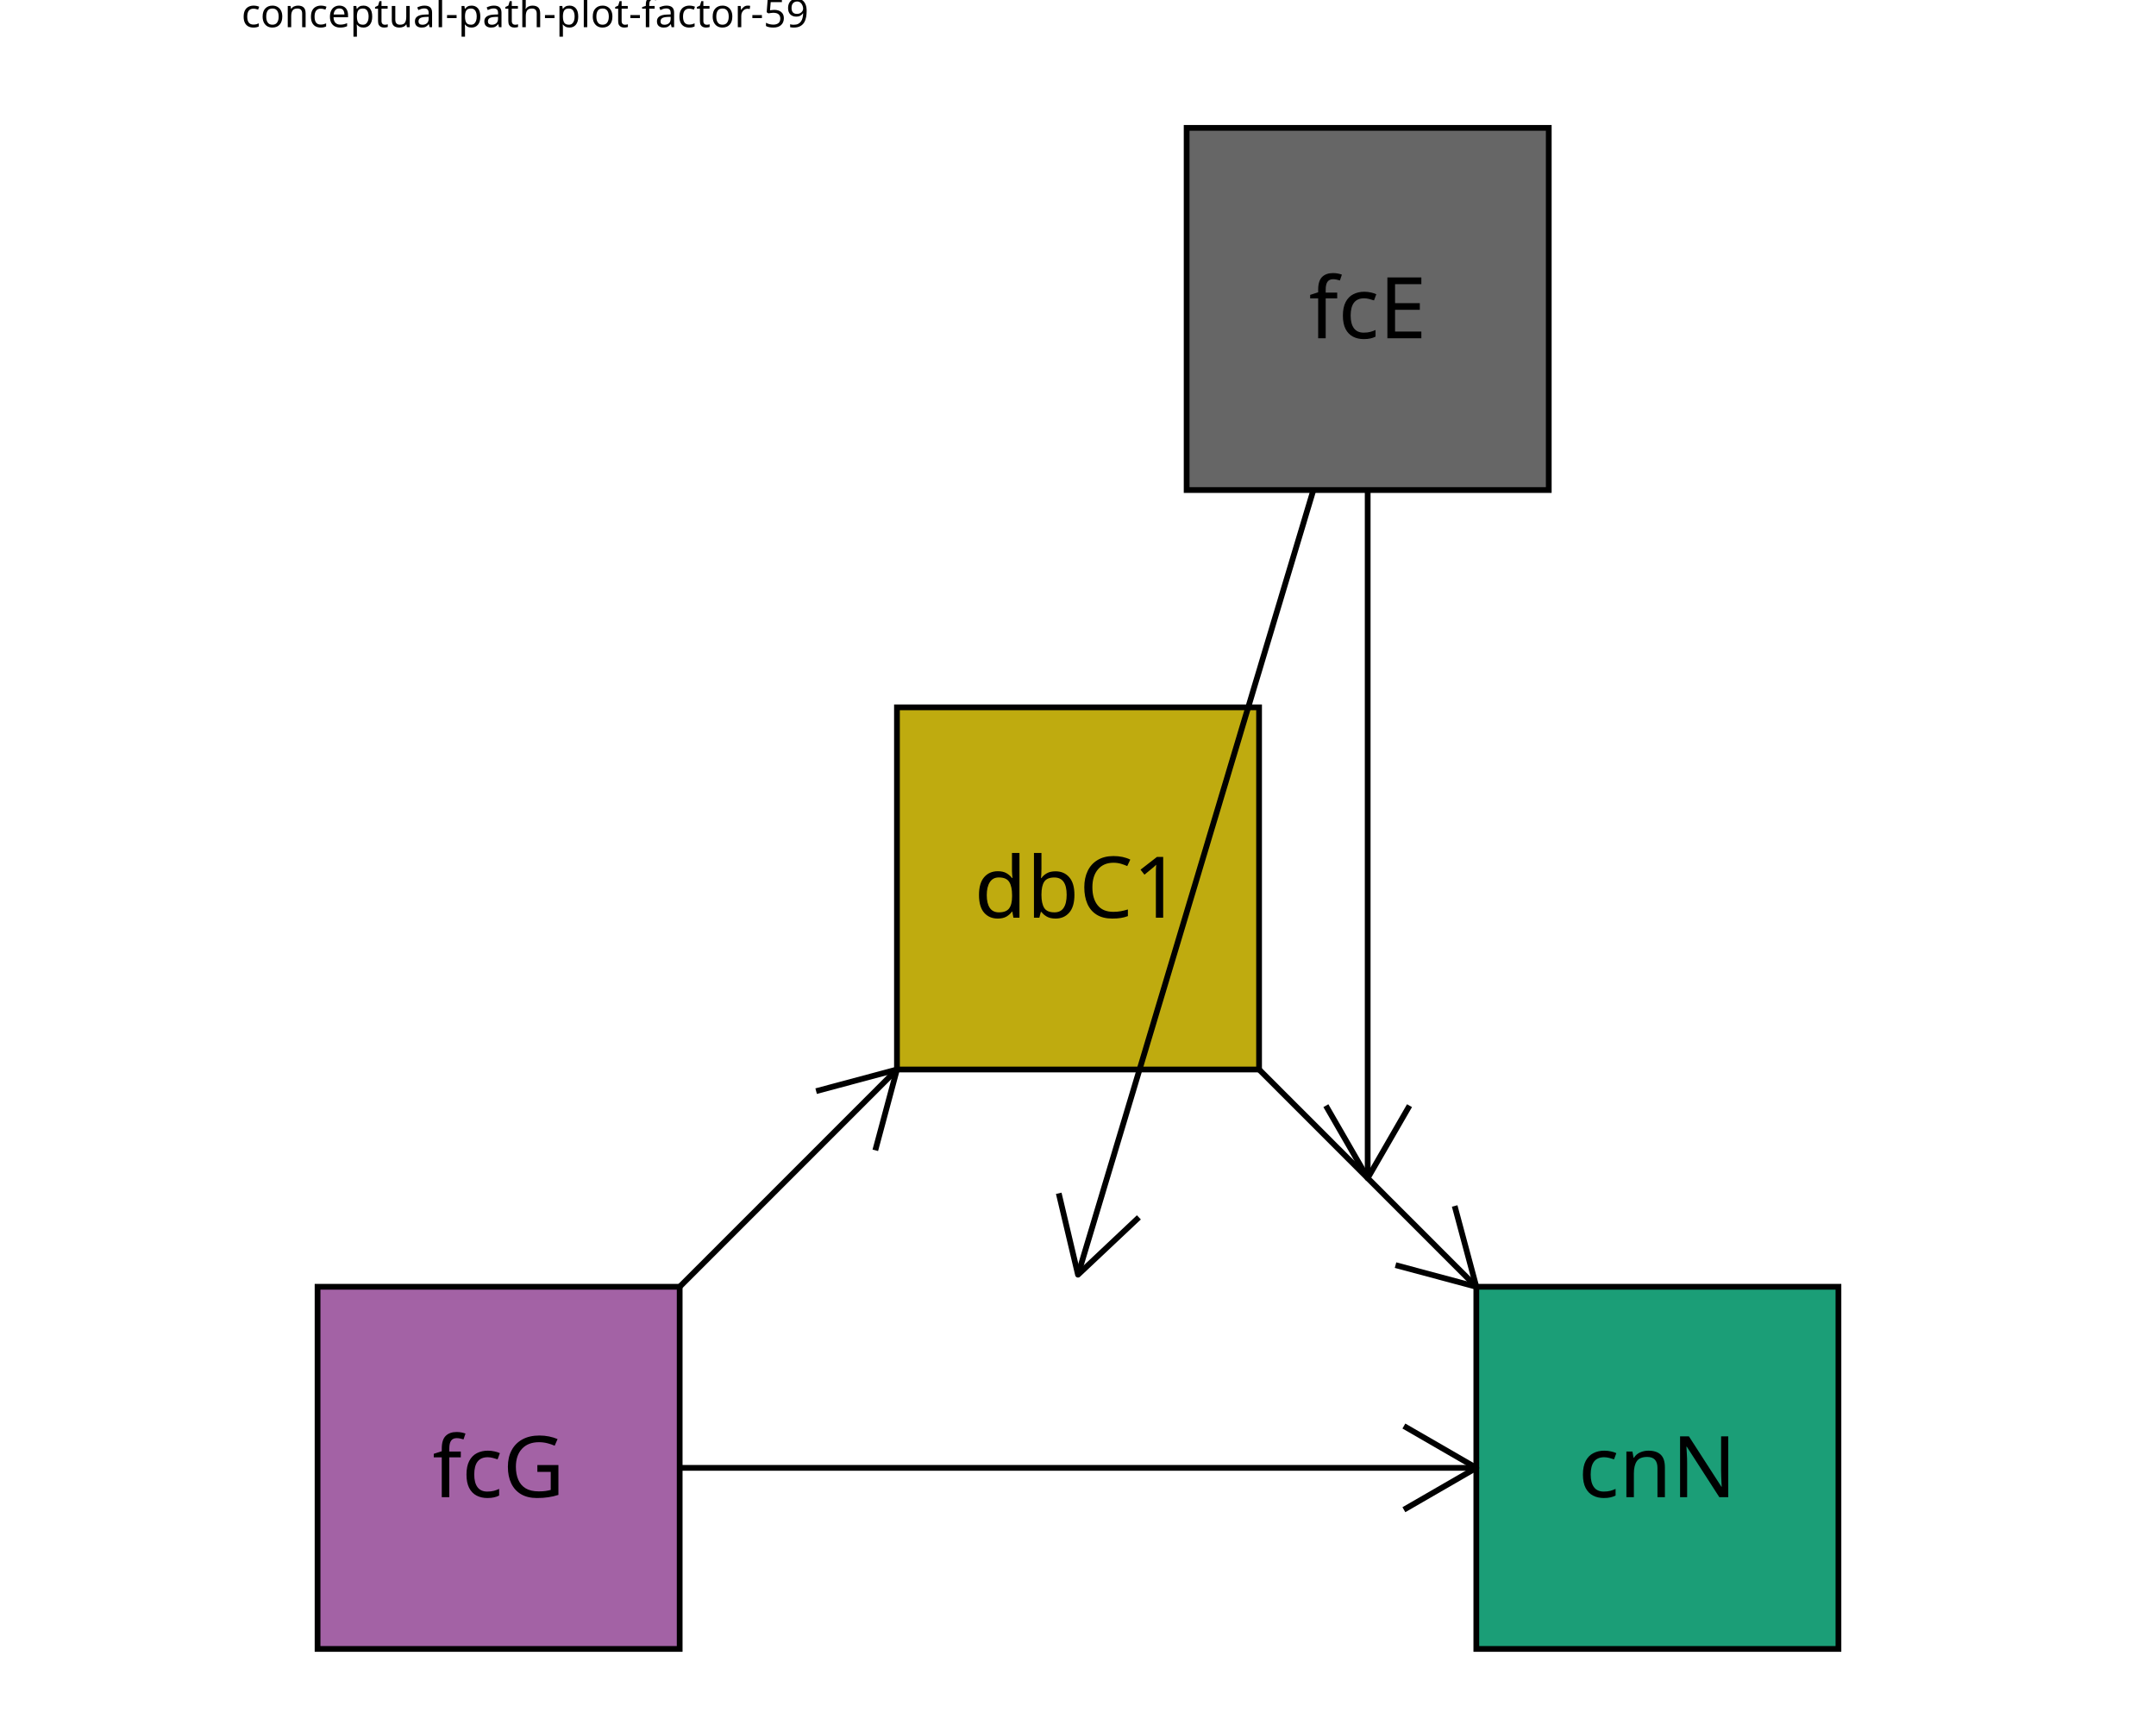
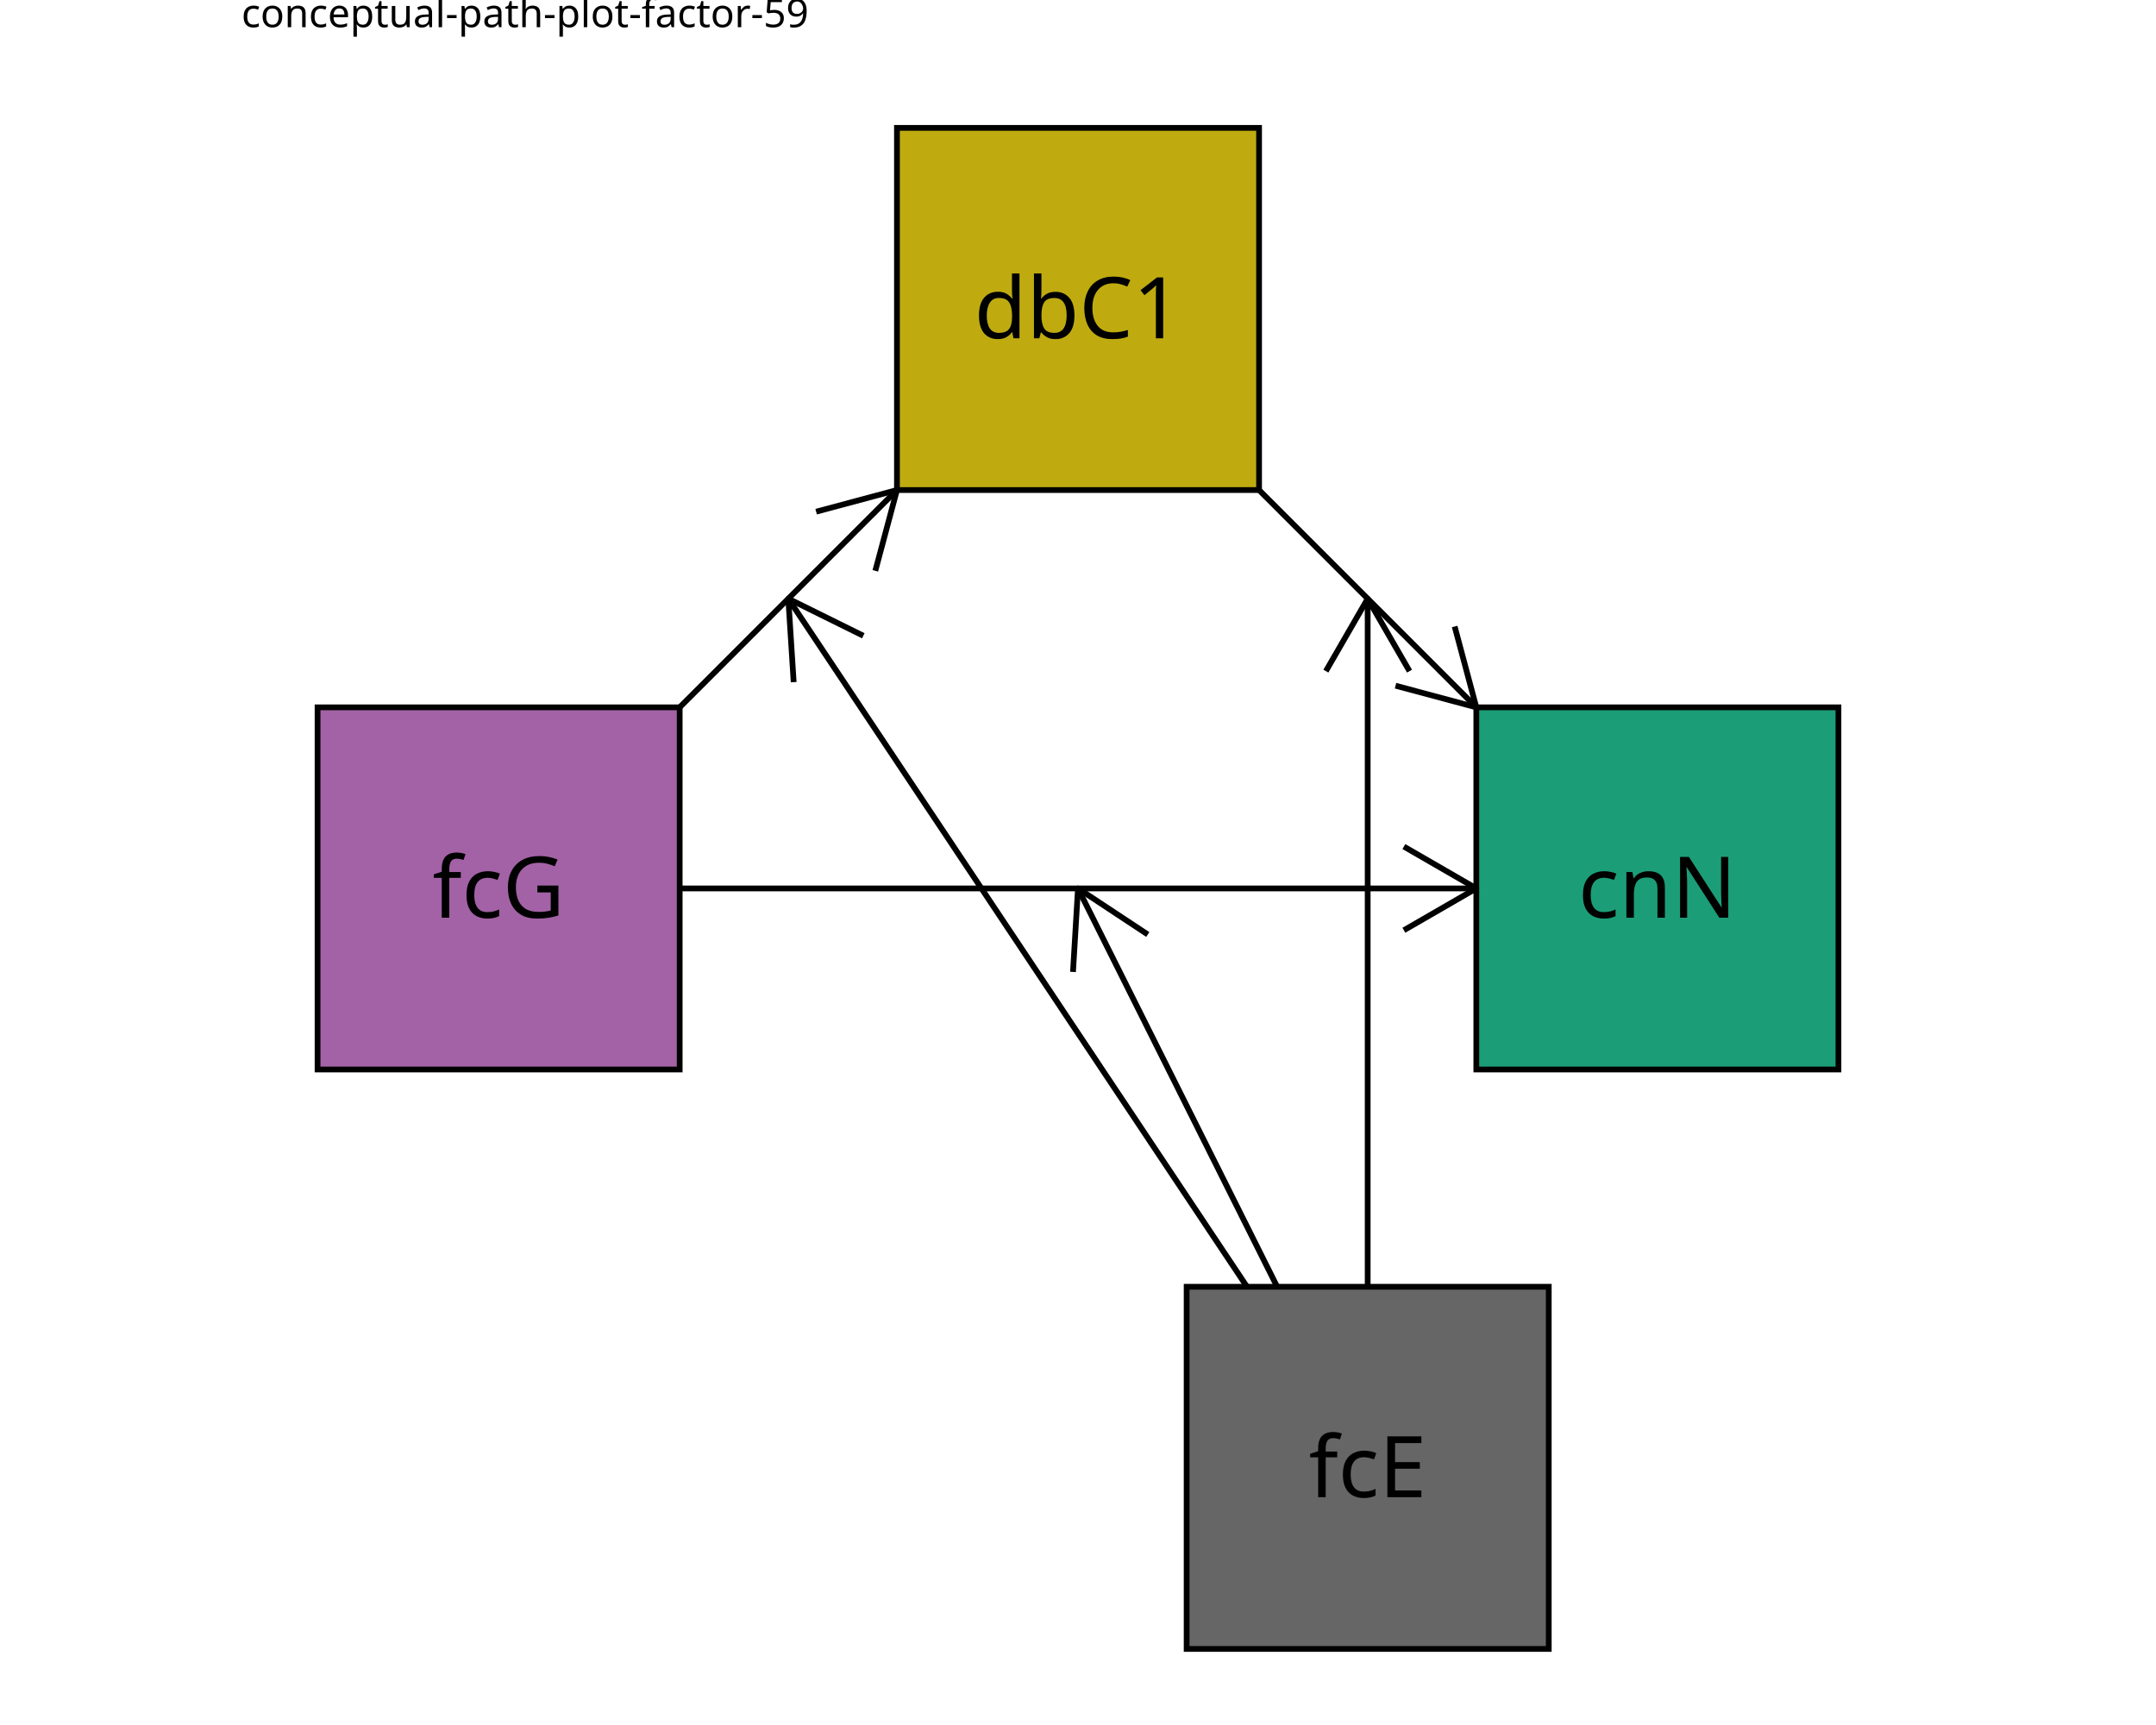
<svg xmlns="http://www.w3.org/2000/svg" class="svglite" data-engine-version="2.0" width="720.00pt" height="576.00pt" viewBox="0 0 720.00 576.00">
  <defs>
    <style type="text/css">
    .svglite line, .svglite polyline, .svglite polygon, .svglite path, .svglite rect, .svglite circle {
      fill: none;
      stroke: #000000;
      stroke-linecap: round;
      stroke-linejoin: round;
      stroke-miterlimit: 10.00;
    }
  </style>
  </defs>
  <rect width="100%" height="100%" style="stroke: none; fill: #FFFFFF;" />
  <defs>
    <clipPath id="cpMC4wMHw3MjAuMDB8MC4wMHw1NzYuMDA=">
      <rect x="0.00" y="0.00" width="720.00" height="576.00" />
    </clipPath>
  </defs>
  <g clip-path="url(#cpMC4wMHw3MjAuMDB8MC4wMHw1NzYuMDA=)">
</g>
  <defs>
    <clipPath id="cpODAuNjV8NjM5LjM1fDAuMDB8NTc2LjAw">
      <rect x="80.65" y="0.00" width="558.70" height="576.00" />
    </clipPath>
  </defs>
  <g clip-path="url(#cpODAuNjV8NjM5LjM1fDAuMDB8NTc2LjAw)">
    <rect x="80.65" y="0.00" width="558.70" height="576.00" style="stroke-width: 10.67; stroke: none;" />
  </g>
  <g clip-path="url(#cpMC4wMHw3MjAuMDB8MC4wMHw1NzYuMDA=)">
</g>
  <defs>
    <clipPath id="cpODAuNjV8NjM5LjM1fDE3LjMwfDU3Ni4wMA==">
      <rect x="80.65" y="17.30" width="558.70" height="558.70" />
    </clipPath>
  </defs>
  <g clip-path="url(#cpODAuNjV8NjM5LjM1fDE3LjMwfDU3Ni4wMA==)">
    <rect x="80.65" y="17.30" width="558.70" height="558.70" style="stroke-width: 10.67; stroke: none;" />
-     <rect x="106.05" y="429.67" width="120.93" height="120.93" style="stroke-width: 1.92; stroke-linecap: butt; stroke-linejoin: miter; fill: #A362A5;" />
-     <rect x="493.02" y="429.67" width="120.93" height="120.93" style="stroke-width: 1.92; stroke-linecap: butt; stroke-linejoin: miter; fill: #1B9E77;" />
-     <rect x="299.54" y="236.19" width="120.93" height="120.93" style="stroke-width: 1.92; stroke-linecap: butt; stroke-linejoin: miter; fill: #BFAB0F;" />
-     <rect x="396.28" y="42.70" width="120.93" height="120.93" style="stroke-width: 1.92; stroke-linecap: butt; stroke-linejoin: miter; fill: #666666;" />
-     <rect x="299.54" y="365.18" width="120.93" height="120.93" style="stroke-width: 1.92; stroke: none; stroke-linecap: butt; stroke-linejoin: miter;" />
-     <rect x="396.28" y="332.93" width="120.93" height="120.93" style="stroke-width: 1.92; stroke: none; stroke-linecap: butt; stroke-linejoin: miter;" />
-     <polyline points="226.98,490.14 229.05,490.14 232.96,490.14 236.87,490.14 240.78,490.14 244.69,490.14 248.60,490.14 252.51,490.14 256.42,490.14 260.32,490.14 264.23,490.14 268.14,490.14 272.05,490.14 275.96,490.14 279.87,490.14 283.78,490.14 287.69,490.14 291.60,490.14 295.50,490.14 299.41,490.14 303.32,490.14 307.23,490.14 311.14,490.14 315.05,490.14 318.96,490.14 322.87,490.14 326.77,490.14 330.68,490.14 334.59,490.14 338.50,490.14 342.41,490.14 346.32,490.14 350.23,490.14 354.14,490.14 358.05,490.14 361.95,490.14 365.86,490.14 369.77,490.14 373.68,490.14 377.59,490.14 381.50,490.14 385.41,490.14 389.32,490.14 393.23,490.14 397.13,490.14 401.04,490.14 404.95,490.14 408.86,490.14 412.77,490.14 416.68,490.14 420.59,490.14 424.50,490.14 428.40,490.14 432.31,490.14 436.22,490.14 440.13,490.14 444.04,490.14 447.95,490.14 451.86,490.14 455.77,490.14 459.68,490.14 463.58,490.14 467.49,490.14 471.40,490.14 475.31,490.14 479.22,490.14 483.13,490.14 487.04,490.14 490.95,490.14 493.02,490.14 " style="stroke-width: 1.92; stroke-linecap: butt;" />
-     <polyline points="468.83,504.11 493.02,490.14 468.83,476.17 " style="stroke-width: 1.92; stroke-linecap: butt;" />
-     <polyline points="226.98,429.67 227.10,429.55 229.05,427.60 231.01,425.64 232.96,423.69 234.92,421.74 236.87,419.78 238.83,417.83 240.78,415.87 242.73,413.92 244.69,411.96 246.64,410.01 248.60,408.05 250.55,406.10 252.51,404.15 254.46,402.19 256.42,400.24 258.37,398.28 260.32,396.33 262.28,394.37 264.23,392.42 266.19,390.46 268.14,388.51 270.10,386.56 272.05,384.60 274.01,382.65 275.96,380.69 277.91,378.74 279.87,376.78 281.82,374.83 283.78,372.87 285.73,370.92 287.69,368.97 289.64,367.01 291.60,365.06 293.55,363.10 295.50,361.15 297.46,359.19 299.41,357.24 299.54,357.12 " style="stroke-width: 1.92; stroke-linecap: butt;" />
-     <polyline points="292.31,384.10 299.54,357.12 272.55,364.35 " style="stroke-width: 1.92; stroke-linecap: butt;" />
-     <polyline points="420.46,357.12 420.59,357.24 422.54,359.19 424.50,361.15 426.45,363.10 428.40,365.06 430.36,367.01 432.31,368.97 434.27,370.92 436.22,372.87 438.18,374.83 440.13,376.78 442.09,378.74 444.04,380.69 445.99,382.65 447.95,384.60 449.90,386.56 451.86,388.51 453.81,390.46 455.77,392.42 457.72,394.37 459.68,396.33 461.63,398.28 463.58,400.24 465.54,402.19 467.49,404.15 469.45,406.10 471.40,408.05 473.36,410.01 475.31,411.96 477.27,413.92 479.22,415.87 481.17,417.83 483.13,419.78 485.08,421.74 487.04,423.69 488.99,425.64 490.95,427.60 492.90,429.55 493.02,429.67 " style="stroke-width: 1.92; stroke-linecap: butt;" />
-     <polyline points="466.04,422.44 493.02,429.67 485.79,402.69 " style="stroke-width: 1.92; stroke-linecap: butt;" />
-     <polyline points="438.60,163.63 438.18,165.05 437.20,168.31 436.22,171.57 435.25,174.83 434.27,178.08 433.29,181.34 432.31,184.60 431.34,187.86 430.36,191.11 429.38,194.37 428.40,197.63 427.43,200.89 426.45,204.14 425.47,207.40 424.50,210.66 423.52,213.91 422.54,217.17 421.56,220.43 420.59,223.69 419.61,226.94 418.63,230.20 417.66,233.46 416.68,236.72 415.70,239.97 414.72,243.23 413.75,246.49 412.77,249.75 411.79,253.00 410.81,256.26 409.84,259.52 408.86,262.78 407.88,266.03 406.91,269.29 405.93,272.55 404.95,275.80 403.97,279.06 403.00,282.32 402.02,285.58 401.04,288.83 400.07,292.09 399.09,295.35 398.11,298.61 397.13,301.86 396.16,305.12 395.18,308.38 394.20,311.64 393.23,314.89 392.25,318.15 391.27,321.41 390.29,324.67 389.32,327.92 388.34,331.18 387.36,334.44 386.38,337.69 385.41,340.95 384.43,344.21 383.45,347.47 382.48,350.72 381.50,353.98 380.52,357.24 379.54,360.50 378.57,363.75 377.59,367.01 376.61,370.27 375.64,373.53 374.66,376.78 373.68,380.04 372.70,383.30 371.73,386.56 370.75,389.81 369.77,393.07 368.79,396.33 367.82,399.58 366.84,402.84 365.86,406.10 364.89,409.36 363.91,412.61 362.93,415.87 361.95,419.13 360.98,422.39 360.00,425.64 " style="stroke-width: 1.92; stroke-linecap: butt;" />
-     <polyline points="353.57,398.46 360.00,425.64 380.33,406.49 " style="stroke-width: 1.92; stroke-linecap: butt;" />
-     <polyline points="456.74,163.63 456.74,164.73 456.74,167.66 456.74,170.59 456.74,173.52 456.74,176.46 456.74,179.39 456.74,182.32 456.74,185.25 456.74,188.18 456.74,191.11 456.74,194.04 456.74,196.98 456.74,199.91 456.74,202.84 456.74,205.77 456.74,208.70 456.74,211.63 456.74,214.57 456.74,217.50 456.74,220.43 456.74,223.36 456.74,226.29 456.74,229.22 456.74,232.16 456.74,235.09 456.74,238.02 456.74,240.95 456.74,243.88 456.74,246.81 456.74,249.75 456.74,252.68 456.74,255.61 456.74,258.54 456.74,261.47 456.74,264.40 456.74,267.34 456.74,270.27 456.74,273.20 456.74,276.13 456.74,279.06 456.74,281.99 456.74,284.93 456.74,287.86 456.74,290.79 456.74,293.72 456.74,296.65 456.74,299.58 456.74,302.52 456.74,305.45 456.74,308.38 456.74,311.31 456.74,314.24 456.74,317.17 456.74,320.11 456.74,323.04 456.74,325.97 456.74,328.90 456.74,331.83 456.74,334.76 456.74,337.69 456.74,340.63 456.74,343.56 456.74,346.49 456.74,349.42 456.74,352.35 456.74,355.28 456.74,358.22 456.74,361.15 456.74,364.08 456.74,367.01 456.74,369.94 456.74,372.87 456.74,375.81 456.74,378.74 456.74,381.67 456.74,384.60 456.74,387.53 456.74,390.46 456.74,393.40 " style="stroke-width: 1.92; stroke-linecap: butt;" />
-     <polyline points="442.78,369.20 456.74,393.40 470.71,369.20 " style="stroke-width: 1.92; stroke-linecap: butt;" />
-     <text x="166.51" y="499.93" text-anchor="middle" style="font-size: 28.45px; font-family: sans;" textLength="44.28px" lengthAdjust="spacingAndGlyphs">fcG</text>
-     <text x="553.49" y="499.93" text-anchor="middle" style="font-size: 28.45px; font-family: sans;" textLength="50.62px" lengthAdjust="spacingAndGlyphs">cnN</text>
-     <text x="360.00" y="306.44" text-anchor="middle" style="font-size: 28.45px; font-family: sans;" textLength="68.03px" lengthAdjust="spacingAndGlyphs">dbC1</text>
-     <text x="456.74" y="112.95" text-anchor="middle" style="font-size: 28.45px; font-family: sans;" textLength="41.13px" lengthAdjust="spacingAndGlyphs">fcE</text>
+     <rect x="106.05" y="236.19" width="120.93" height="120.93" style="stroke-width: 1.92; stroke-linecap: butt; stroke-linejoin: miter; fill: #A362A5;" />
+     <rect x="493.02" y="236.19" width="120.93" height="120.93" style="stroke-width: 1.92; stroke-linecap: butt; stroke-linejoin: miter; fill: #1B9E77;" />
+     <rect x="299.54" y="42.70" width="120.93" height="120.93" style="stroke-width: 1.92; stroke-linecap: butt; stroke-linejoin: miter; fill: #BFAB0F;" />
+     <rect x="396.28" y="429.67" width="120.93" height="120.93" style="stroke-width: 1.92; stroke-linecap: butt; stroke-linejoin: miter; fill: #666666;" />
+     <rect x="299.54" y="236.19" width="120.93" height="120.93" style="stroke-width: 1.92; stroke: none; stroke-linecap: butt; stroke-linejoin: miter;" />
+     <rect x="202.79" y="139.44" width="120.93" height="120.93" style="stroke-width: 1.92; stroke: none; stroke-linecap: butt; stroke-linejoin: miter;" />
+     <rect x="396.28" y="139.44" width="120.93" height="120.93" style="stroke-width: 1.92; stroke: none; stroke-linecap: butt; stroke-linejoin: miter;" />
+     <polyline points="226.98,296.65 229.05,296.65 232.96,296.65 236.87,296.65 240.78,296.65 244.69,296.65 248.60,296.65 252.51,296.65 256.42,296.65 260.32,296.65 264.23,296.65 268.14,296.65 272.05,296.65 275.96,296.65 279.87,296.65 283.78,296.65 287.69,296.65 291.60,296.65 295.50,296.65 299.41,296.65 303.32,296.65 307.23,296.65 311.14,296.65 315.05,296.65 318.96,296.65 322.87,296.65 326.77,296.65 330.68,296.65 334.59,296.65 338.50,296.65 342.41,296.65 346.32,296.65 350.23,296.65 354.14,296.65 358.05,296.65 361.95,296.65 365.86,296.65 369.77,296.65 373.68,296.65 377.59,296.65 381.50,296.65 385.41,296.65 389.32,296.65 393.23,296.65 397.13,296.65 401.04,296.65 404.95,296.65 408.86,296.65 412.77,296.65 416.68,296.65 420.59,296.65 424.50,296.65 428.40,296.65 432.31,296.65 436.22,296.65 440.13,296.65 444.04,296.65 447.95,296.65 451.86,296.65 455.77,296.65 459.68,296.65 463.58,296.65 467.49,296.65 471.40,296.65 475.31,296.65 479.22,296.65 483.13,296.65 487.04,296.65 490.95,296.65 493.02,296.65 " style="stroke-width: 1.92; stroke-linecap: butt;" />
+     <polyline points="468.83,310.62 493.02,296.65 468.83,282.68 " style="stroke-width: 1.92; stroke-linecap: butt;" />
+     <polyline points="226.98,236.19 227.10,236.06 229.05,234.11 231.01,232.16 232.96,230.20 234.92,228.25 236.87,226.29 238.83,224.34 240.78,222.38 242.73,220.43 244.69,218.48 246.64,216.52 248.60,214.57 250.55,212.61 252.51,210.66 254.46,208.70 256.42,206.75 258.37,204.79 260.32,202.84 262.28,200.89 264.23,198.93 266.19,196.98 268.14,195.02 270.10,193.07 272.05,191.11 274.01,189.16 275.96,187.20 277.91,185.25 279.87,183.30 281.82,181.34 283.78,179.39 285.73,177.43 287.69,175.48 289.64,173.52 291.60,171.57 293.55,169.61 295.50,167.66 297.46,165.71 299.41,163.75 299.54,163.63 " style="stroke-width: 1.92; stroke-linecap: butt;" />
+     <polyline points="292.31,190.61 299.54,163.63 272.55,170.86 " style="stroke-width: 1.92; stroke-linecap: butt;" />
+     <polyline points="420.46,163.63 420.59,163.75 422.54,165.71 424.50,167.66 426.45,169.61 428.40,171.57 430.36,173.52 432.31,175.48 434.27,177.43 436.22,179.39 438.18,181.34 440.13,183.30 442.09,185.25 444.04,187.20 445.99,189.16 447.95,191.11 449.90,193.07 451.86,195.02 453.81,196.98 455.77,198.93 457.72,200.89 459.68,202.84 461.63,204.79 463.58,206.75 465.54,208.70 467.49,210.66 469.45,212.61 471.40,214.57 473.36,216.52 475.31,218.48 477.27,220.43 479.22,222.38 481.17,224.34 483.13,226.29 485.08,228.25 487.04,230.20 488.99,232.16 490.95,234.11 492.90,236.06 493.02,236.19 " style="stroke-width: 1.92; stroke-linecap: butt;" />
+     <polyline points="466.04,228.96 493.02,236.19 485.79,209.20 " style="stroke-width: 1.92; stroke-linecap: butt;" />
+     <polyline points="426.51,429.67 426.45,429.55 425.47,427.60 424.50,425.64 423.52,423.69 422.54,421.74 421.56,419.78 420.59,417.83 419.61,415.87 418.63,413.92 417.66,411.96 416.68,410.01 415.70,408.05 414.72,406.10 413.75,404.15 412.77,402.19 411.79,400.24 410.81,398.28 409.84,396.33 408.86,394.37 407.88,392.42 406.91,390.46 405.93,388.51 404.95,386.56 403.97,384.60 403.00,382.65 402.02,380.69 401.04,378.74 400.07,376.78 399.09,374.83 398.11,372.87 397.13,370.92 396.16,368.97 395.18,367.01 394.20,365.06 393.23,363.10 392.25,361.15 391.27,359.19 390.29,357.24 389.32,355.28 388.34,353.33 387.36,351.38 386.38,349.42 385.41,347.47 384.43,345.51 383.45,343.56 382.48,341.60 381.50,339.65 380.52,337.69 379.54,335.74 378.57,333.79 377.59,331.83 376.61,329.88 375.64,327.92 374.66,325.97 373.68,324.01 372.70,322.06 371.73,320.11 370.75,318.15 369.77,316.20 368.79,314.24 367.82,312.29 366.84,310.33 365.86,308.38 364.89,306.42 363.91,304.47 362.93,302.52 361.95,300.56 360.98,298.61 360.00,296.65 " style="stroke-width: 1.92; stroke-linecap: butt;" />
+     <polyline points="383.31,312.04 360.00,296.65 358.33,324.54 " style="stroke-width: 1.92; stroke-linecap: butt;" />
+     <polyline points="416.43,429.67 415.70,428.58 413.75,425.64 411.79,422.71 409.84,419.78 407.88,416.85 405.93,413.92 403.97,410.99 402.02,408.05 400.07,405.12 398.11,402.19 396.16,399.26 394.20,396.33 392.25,393.40 390.29,390.46 388.34,387.53 386.38,384.60 384.43,381.67 382.48,378.74 380.52,375.81 378.57,372.87 376.61,369.94 374.66,367.01 372.70,364.08 370.75,361.15 368.79,358.22 366.84,355.28 364.89,352.35 362.93,349.42 360.98,346.49 359.02,343.56 357.07,340.63 355.11,337.69 353.16,334.76 351.21,331.83 349.25,328.90 347.30,325.97 345.34,323.04 343.39,320.11 341.43,317.17 339.48,314.24 337.52,311.31 335.57,308.38 333.62,305.45 331.66,302.52 329.71,299.58 327.75,296.65 325.80,293.72 323.84,290.79 321.89,287.86 319.93,284.93 317.98,281.99 316.03,279.06 314.07,276.13 312.12,273.20 310.16,270.27 308.21,267.34 306.25,264.40 304.30,261.47 302.34,258.54 300.39,255.61 298.44,252.68 296.48,249.75 294.53,246.81 292.57,243.88 290.62,240.95 288.66,238.02 286.71,235.09 284.75,232.16 282.80,229.22 280.85,226.29 278.89,223.36 276.94,220.43 274.98,217.50 273.03,214.57 271.07,211.63 269.12,208.70 267.16,205.77 265.21,202.84 263.26,199.91 " style="stroke-width: 1.92; stroke-linecap: butt;" />
+     <polyline points="288.30,212.29 263.26,199.91 265.05,227.78 " style="stroke-width: 1.92; stroke-linecap: butt;" />
+     <polyline points="456.74,429.67 456.74,428.58 456.74,425.64 456.74,422.71 456.74,419.78 456.74,416.85 456.74,413.92 456.74,410.99 456.74,408.05 456.74,405.12 456.74,402.19 456.74,399.26 456.74,396.33 456.74,393.40 456.74,390.46 456.74,387.53 456.74,384.60 456.74,381.67 456.74,378.74 456.74,375.81 456.74,372.87 456.74,369.94 456.74,367.01 456.74,364.08 456.74,361.15 456.74,358.22 456.74,355.28 456.74,352.35 456.74,349.42 456.74,346.49 456.74,343.56 456.74,340.63 456.74,337.69 456.74,334.76 456.74,331.83 456.74,328.90 456.74,325.97 456.74,323.04 456.74,320.11 456.74,317.17 456.74,314.24 456.74,311.31 456.74,308.38 456.74,305.45 456.74,302.52 456.74,299.58 456.74,296.65 456.74,293.72 456.74,290.79 456.74,287.86 456.74,284.93 456.74,281.99 456.74,279.06 456.74,276.13 456.74,273.20 456.74,270.27 456.74,267.34 456.74,264.40 456.74,261.47 456.74,258.54 456.74,255.61 456.74,252.68 456.74,249.75 456.74,246.81 456.74,243.88 456.74,240.95 456.74,238.02 456.74,235.09 456.74,232.16 456.74,229.22 456.74,226.29 456.74,223.36 456.74,220.43 456.74,217.50 456.74,214.57 456.74,211.63 456.74,208.70 456.74,205.77 456.74,202.84 456.74,199.91 " style="stroke-width: 1.92; stroke-linecap: butt;" />
+     <polyline points="470.71,224.10 456.74,199.91 442.78,224.10 " style="stroke-width: 1.92; stroke-linecap: butt;" />
+     <text x="166.51" y="306.44" text-anchor="middle" style="font-size: 28.45px; font-family: sans;" textLength="44.28px" lengthAdjust="spacingAndGlyphs">fcG</text>
+     <text x="553.49" y="306.44" text-anchor="middle" style="font-size: 28.45px; font-family: sans;" textLength="50.62px" lengthAdjust="spacingAndGlyphs">cnN</text>
+     <text x="360.00" y="112.95" text-anchor="middle" style="font-size: 28.45px; font-family: sans;" textLength="68.03px" lengthAdjust="spacingAndGlyphs">dbC1</text>
+     <text x="456.74" y="499.93" text-anchor="middle" style="font-size: 28.45px; font-family: sans;" textLength="41.13px" lengthAdjust="spacingAndGlyphs">fcE</text>
  </g>
  <g clip-path="url(#cpMC4wMHw3MjAuMDB8MC4wMHw1NzYuMDA=)">
    <text x="80.65" y="9.08" style="font-size: 13.20px; font-family: sans;" textLength="176.12px" lengthAdjust="spacingAndGlyphs">conceptual-path-plot-factor-59</text>
  </g>
</svg>
